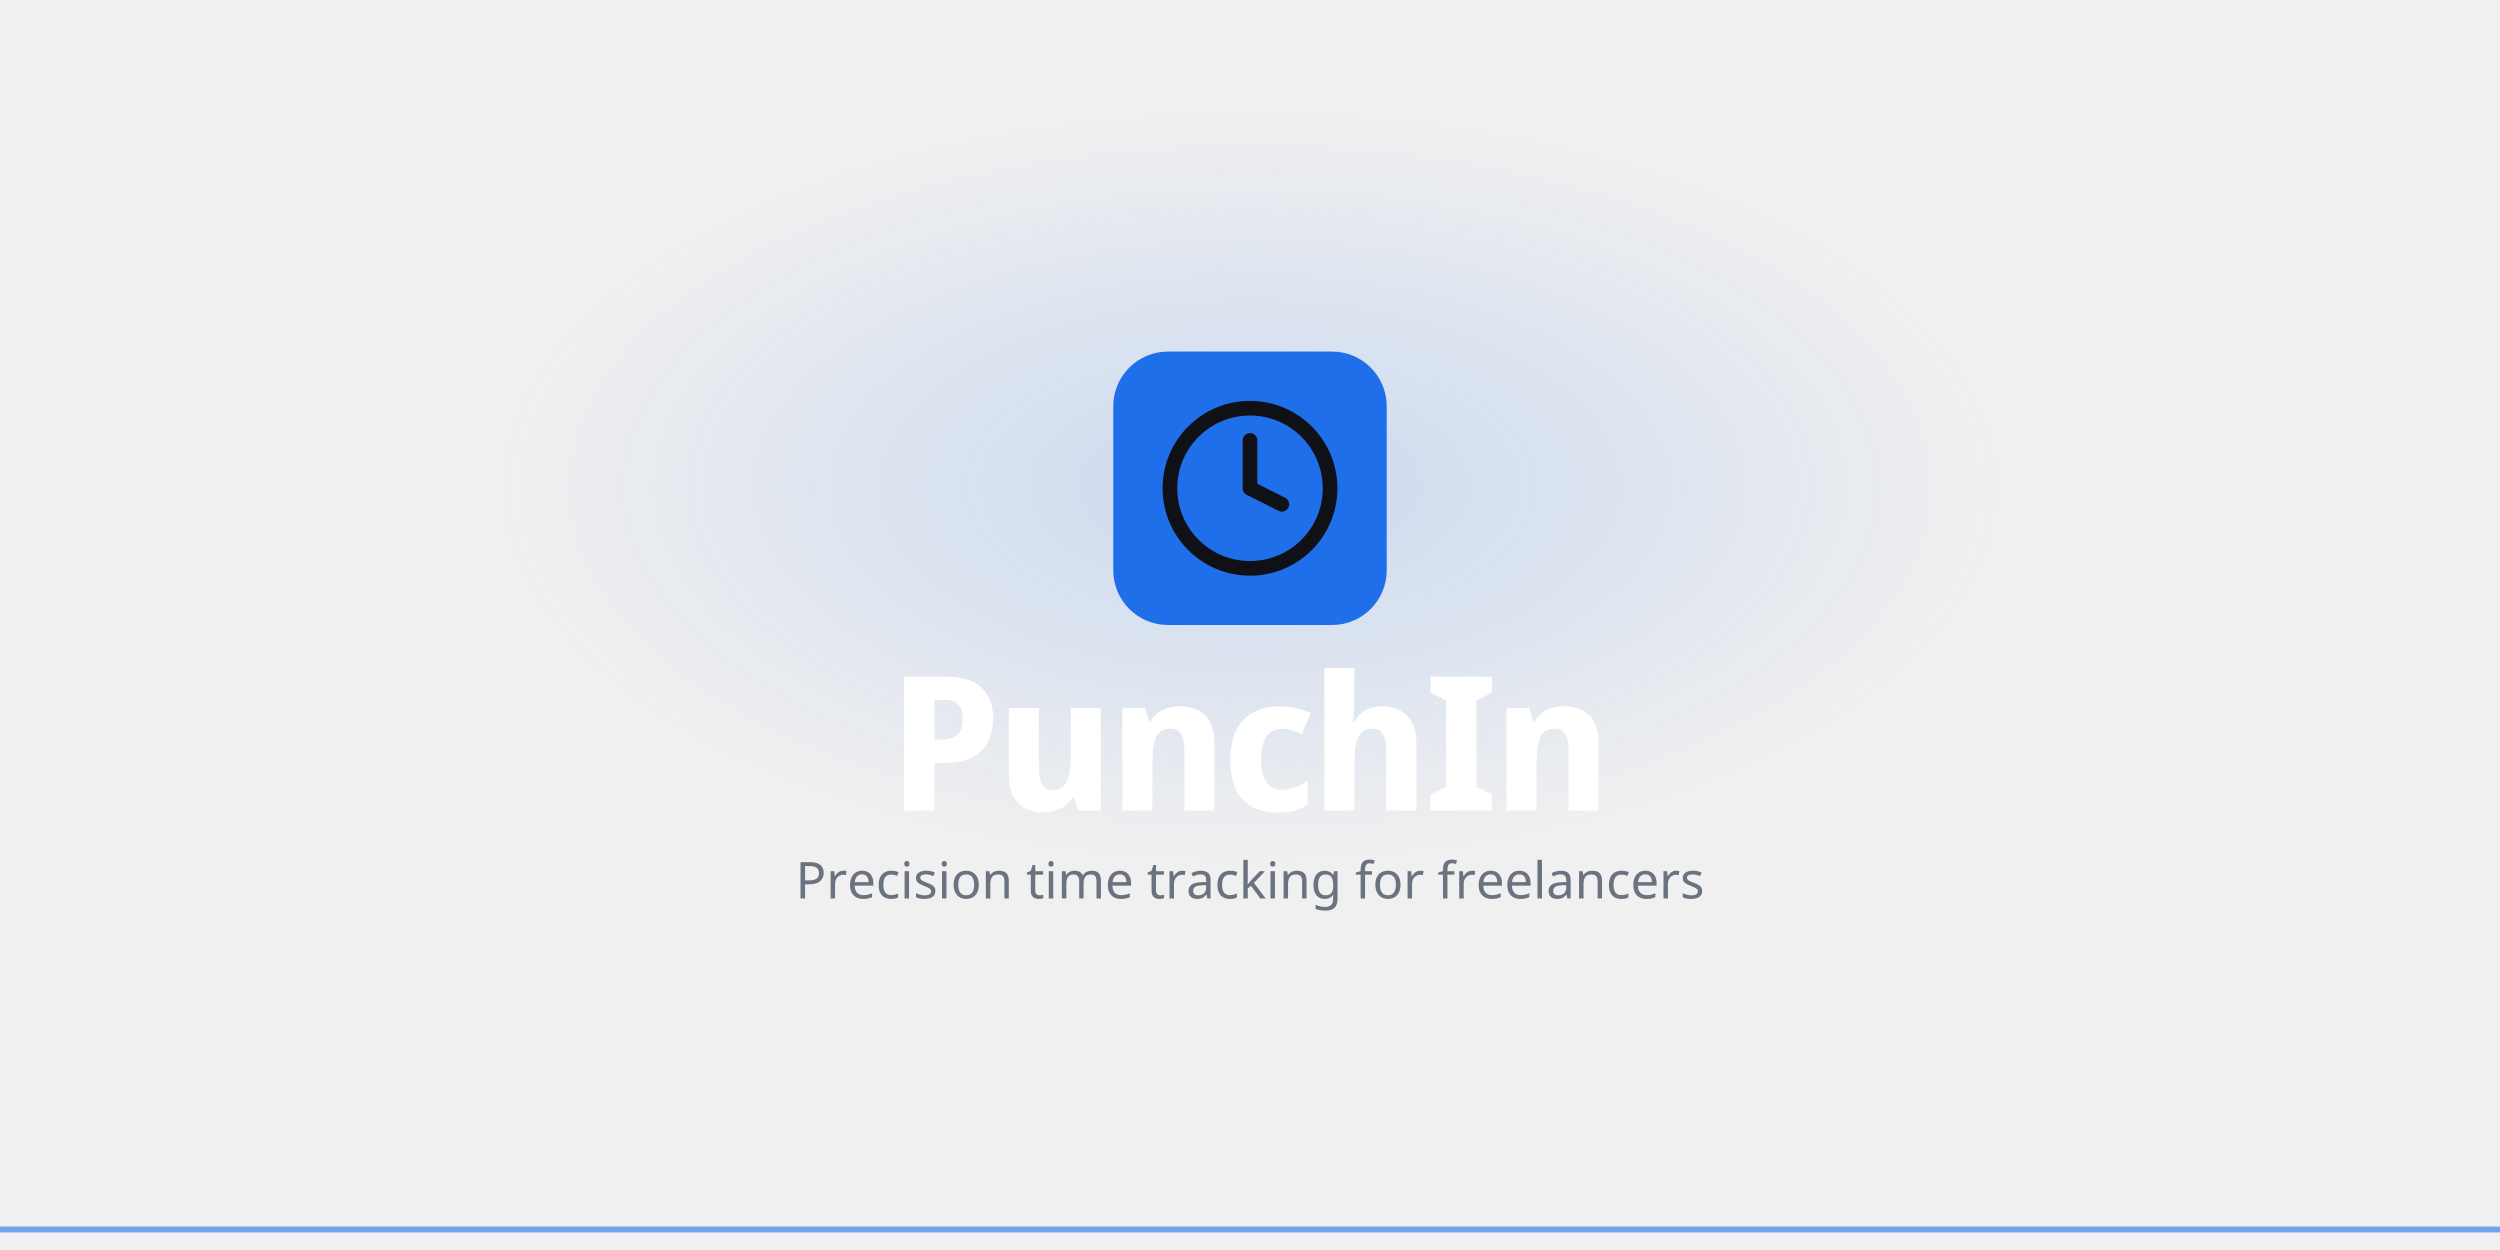
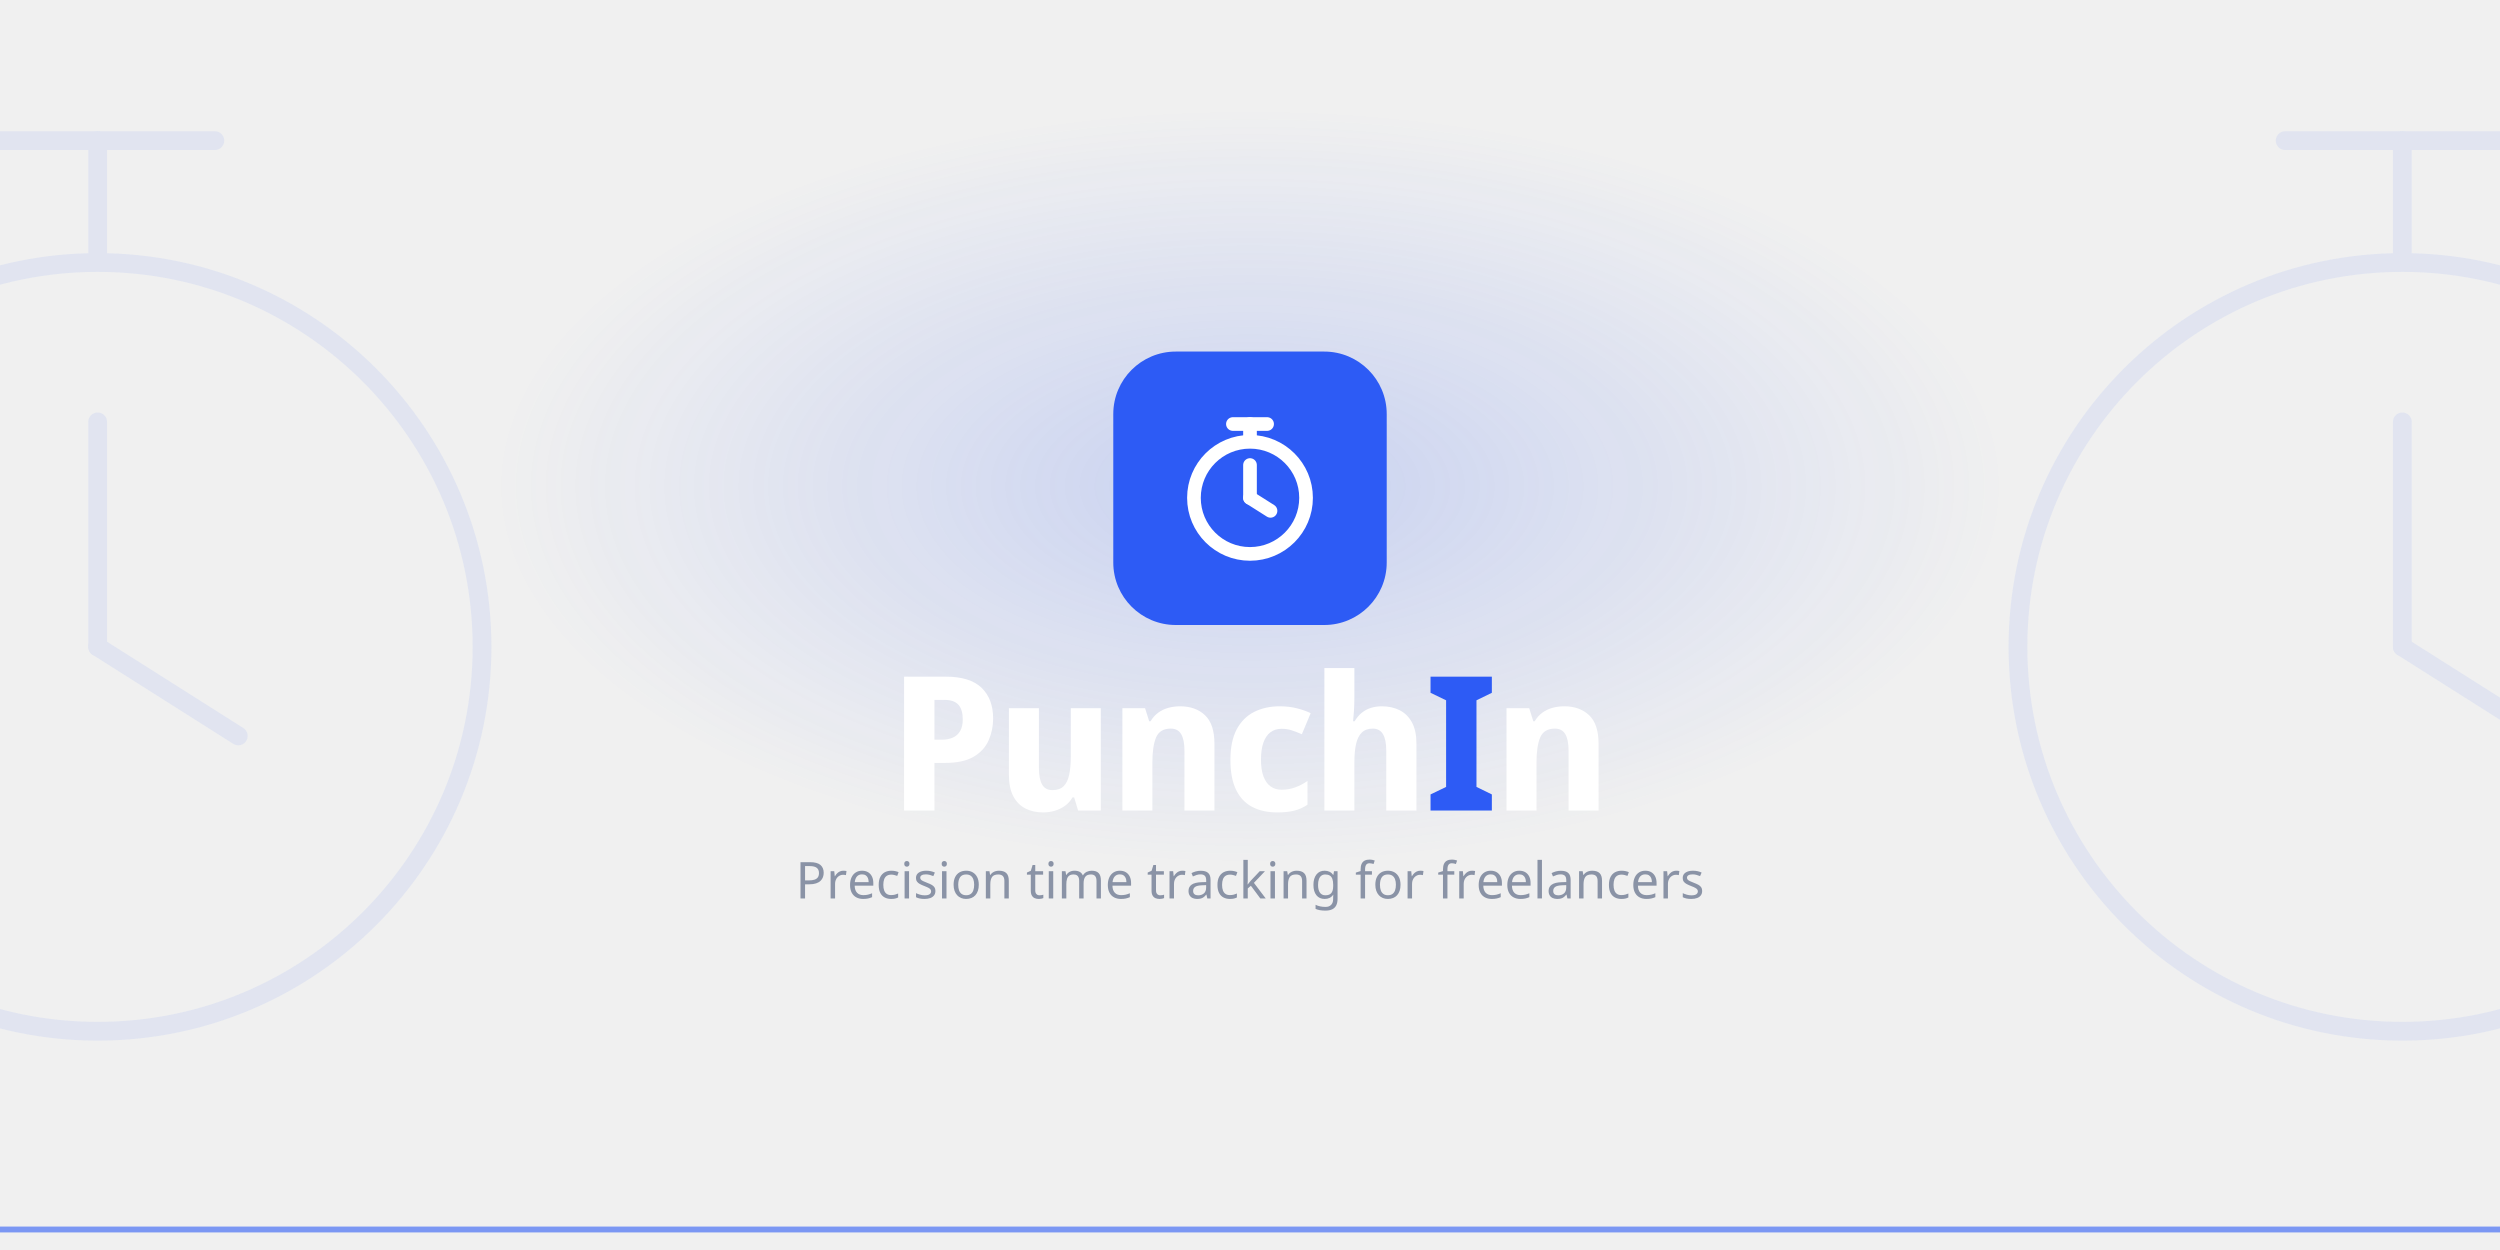
<svg xmlns="http://www.w3.org/2000/svg" viewBox="0 0 1280 640" width="1280" height="640">
  <defs>
    <radialGradient id="glow" cx="50%" cy="39%" r="30%">
-       <stop offset="0%" stop-color="#1f6feb" stop-opacity="0.18" />
-       <stop offset="100%" stop-color="#1f6feb" stop-opacity="0" />
+       <stop offset="0%" stop-color="#2D5BF5" stop-opacity="0.20" />
+       <stop offset="100%" stop-color="#2D5BF5" stop-opacity="0" />
    </radialGradient>
  </defs>
  <rect width="1280" height="640" fill="url(#glow)" />
-   <rect x="570" y="180" width="140" height="140" rx="28" fill="#1f6feb" />
-   <circle cx="640" cy="250" r="41" fill="none" stroke="#0F1117" stroke-width="7.5" stroke-linecap="round" stroke-linejoin="round" />
-   <polyline points="640,225.5 640,250 656.3,258.2" fill="none" stroke="#0F1117" stroke-width="7.5" stroke-linecap="round" stroke-linejoin="round" />
-   <g fill="#FFFFFF">
-     <g transform="translate(455.30,415) scale(0.096,-0.096)">
+   <g fill="none" stroke="#2D5BF5" stroke-width="0.4" stroke-linecap="round" stroke-linejoin="round" opacity="0.08">
+     <g transform="translate(-238,9.6) scale(24)">
+       <path d="M9.5 2.6h5" />
+       <path d="M12 2.6v2.4" />
+       <circle cx="12" cy="13.4" r="8.2" />
+       <path d="M12 13.4V8.6" />
+       <path d="M12 13.4l3 1.9" />
+     </g>
+     <g transform="translate(942,9.6) scale(24)">
+       <path d="M9.5 2.6h5" />
+       <path d="M12 2.6v2.4" />
+       <circle cx="12" cy="13.4" r="8.2" />
+       <path d="M12 13.4V8.6" />
+       <path d="M12 13.4l3 1.9" />
+     </g>
+   </g>
+   <rect x="570" y="180" width="140" height="140" rx="32" fill="#2D5BF5" />
+   <g transform="translate(598,208) scale(3.5)" fill="none" stroke="#FFFFFF" stroke-width="2" stroke-linecap="round" stroke-linejoin="round">
+     <path d="M9.5 2.6h5" />
+     <path d="M12 2.6v2.4" />
+     <circle cx="12" cy="13.4" r="8.2" />
+     <path d="M12 13.4V8.6" />
+     <path d="M12 13.4l3 1.9" />
+     <circle cx="12" cy="13.4" r="0.6" fill="#FFFFFF" stroke="none" />
+   </g>
+   <g transform="translate(455.30,415) scale(0.096,-0.096)">
+     <g fill="#FFFFFF">
      <path transform="translate(0.00,0)" d="M302 714Q431 714 492.5 654.5Q554 595 554 491Q554 429 530.0 374.5Q506 320 450.0 287.0Q394 254 297 254H241V0H79V714ZM297 590H241V378H282Q314 378 339.0 389.0Q364 400 378.0 424.0Q392 448 392 486Q392 539 368.5 564.5Q345 590 297 590Z" />
      <path transform="translate(572.17,0)" d="M556 546V0H435L414 70H405Q389 42 364.0 24.5Q339 7 309.5 -1.5Q280 -10 248 -10Q195 -10 154.0 11.0Q113 32 89.5 76.0Q66 120 66 190V546H226V227Q226 169 243.0 139.0Q260 109 298 109Q337 109 358.0 130.0Q379 151 387.5 191.0Q396 231 396 289V546Z" />
      <path transform="translate(1175.33,0)" d="M376 556Q458 556 508.5 508.5Q559 461 559 356V0H399V319Q399 378 381.5 407.5Q364 437 326 437Q268 437 248.0 390.5Q228 344 228 257V0H68V546H189L211 476H218Q235 504 258.5 521.5Q282 539 312.0 547.5Q342 556 376 556Z" />
      <path transform="translate(1778.50,0)" d="M291 -10Q213 -10 157.0 19.5Q101 49 71.0 111.0Q41 173 41 270Q41 370 74.5 433.0Q108 496 167.5 526.0Q227 556 304 556Q354 556 397.0 545.0Q440 534 469 519L422 407Q392 420 367.5 428.0Q343 436 314 436Q279 436 254.5 417.5Q230 399 217.0 362.5Q204 326 204 271Q204 217 217.5 181.5Q231 146 255.5 128.5Q280 111 314 111Q352 111 386.5 123.5Q421 136 452 158V31Q419 9 381.5 -0.5Q344 -10 291 -10Z" />
      <path transform="translate(2252.67,0)" d="M228 605Q228 565 225.5 528.0Q223 491 221 476H229Q246 504 267.5 521.5Q289 539 316.0 547.5Q343 556 374 556Q428 556 469.5 535.0Q511 514 535.0 470.147Q559 426.294 559 355.925V0H398V319Q398 378.457 380.327 407.729Q362.655 437 326 437Q289.025 437 267.513 416.0Q246 395 237.0 354.98Q228 314.96 228 257V0H68V760H228Z" />
-       <path transform="translate(2855.83,0)" d="M358 0H31V86L114 126V588L31 628V714H358V628L276 588V126L358 86Z" />
      <path transform="translate(3224.00,0)" d="M376 556Q458 556 508.5 508.5Q559 461 559 356V0H399V319Q399 378 381.5 407.5Q364 437 326 437Q268 437 248.0 390.5Q228 344 228 257V0H68V546H189L211 476H218Q235 504 258.5 521.5Q282 539 312.0 547.5Q342 556 376 556Z" />
    </g>
+     <g fill="#2D5BF5">
+       <path transform="translate(2855.83,0)" d="M358 0H31V86L114 126V588L31 628V714H358V628L276 588V126L358 86Z" />
+     </g>
  </g>
-   <g fill="#6B7280">
+   <g fill="#8A93A6">
    <g transform="translate(407.33,460) scale(0.026,-0.026)">
      <path transform="translate(0.00,0)" d="M286 714Q426 714 490.0 659.0Q554 604 554 504Q554 460 539.5 419.5Q525 379 492.0 347.0Q459 315 404.0 296.5Q349 278 269 278H187V0H97V714ZM278 637H187V355H259Q327 355 372.0 369.5Q417 384 439.0 416.0Q461 448 461 500Q461 569 417.0 603.0Q373 637 278 637Z" />
      <path transform="translate(605.00,0)" d="M335 546Q350 546 367.5 544.5Q385 543 398 540L387 459Q374 462 358.5 464.0Q343 466 329 466Q298 466 270.0 453.0Q242 440 220.0 416.5Q198 393 185.5 360.0Q173 327 173 286V0H85V536H157L167 438H171Q188 468 212.0 492.5Q236 517 267.0 531.5Q298 546 335 546Z" />
      <path transform="translate(1018.00,0)" d="M292 546Q361 546 410.5 516.0Q460 486 486.5 431.5Q513 377 513 304V251H146Q148 160 192.5 112.5Q237 65 317 65Q368 65 407.5 74.5Q447 84 489 102V25Q448 7 408.0 -1.5Q368 -10 313 -10Q237 -10 178.5 21.0Q120 52 87.5 113.5Q55 175 55 264Q55 352 84.5 415.0Q114 478 167.5 512.0Q221 546 292 546ZM291 474Q228 474 191.5 433.5Q155 393 148 321H421Q421 367 407.0 401.0Q393 435 364.5 454.5Q336 474 291 474Z" />
      <path transform="translate(1582.00,0)" d="M300 -10Q229 -10 173.5 19.0Q118 48 86.5 109.0Q55 170 55 265Q55 364 88.0 426.0Q121 488 177.5 517.0Q234 546 306 546Q347 546 385.0 537.5Q423 529 447 517L420 444Q396 453 364.0 461.0Q332 469 304 469Q250 469 215.0 446.0Q180 423 163.0 378.0Q146 333 146 266Q146 202 163.0 157.0Q180 112 214.0 89.0Q248 66 299 66Q343 66 376.5 75.0Q410 84 438 97V19Q411 5 378.5 -2.5Q346 -10 300 -10Z" />
      <path transform="translate(2062.00,0)" d="M173 536V0H85V536ZM130 737Q150 737 165.5 723.5Q181 710 181 681Q181 653 165.5 639.0Q150 625 130 625Q108 625 93.0 639.0Q78 653 78 681Q78 710 93.0 723.5Q108 737 130 737Z" />
      <path transform="translate(2320.00,0)" d="M434 148Q434 96 408.0 61.0Q382 26 334.0 8.0Q286 -10 220 -10Q164 -10 123.5 -1.0Q83 8 52 24V104Q84 88 129.5 74.5Q175 61 222 61Q289 61 319.0 82.5Q349 104 349 140Q349 160 338.0 176.0Q327 192 298.5 208.0Q270 224 217 244Q165 264 128.0 284.0Q91 304 71.0 332.0Q51 360 51 404Q51 472 106.5 509.0Q162 546 252 546Q301 546 343.5 536.5Q386 527 423 510L393 440Q359 454 322.0 464.0Q285 474 246 474Q192 474 163.5 456.5Q135 439 135 409Q135 387 148.0 371.5Q161 356 191.5 341.5Q222 327 273 307Q324 288 360.0 268.0Q396 248 415.0 219.5Q434 191 434 148Z" />
      <path transform="translate(2799.00,0)" d="M173 536V0H85V536ZM130 737Q150 737 165.5 723.5Q181 710 181 681Q181 653 165.5 639.0Q150 625 130 625Q108 625 93.0 639.0Q78 653 78 681Q78 710 93.0 723.5Q108 737 130 737Z" />
      <path transform="translate(3057.00,0)" d="M551 269Q551 202 533.5 150.5Q516 99 483.5 63.0Q451 27 404.5 8.5Q358 -10 301 -10Q248 -10 203.0 8.5Q158 27 125.0 63.0Q92 99 73.5 150.5Q55 202 55 269Q55 358 85.0 419.5Q115 481 171.0 513.5Q227 546 304 546Q377 546 432.5 513.5Q488 481 519.5 419.5Q551 358 551 269ZM146 269Q146 206 162.5 159.5Q179 113 214.0 88.0Q249 63 303 63Q357 63 392.0 88.0Q427 113 443.5 159.5Q460 206 460 269Q460 333 443.0 378.0Q426 423 391.5 447.5Q357 472 302 472Q220 472 183.0 418.0Q146 364 146 269Z" />
      <path transform="translate(3662.00,0)" d="M343 546Q439 546 488.0 499.5Q537 453 537 349V0H450V343Q450 408 421.0 440.0Q392 472 330 472Q241 472 207.0 422.0Q173 372 173 278V0H85V536H156L169 463H174Q192 491 218.5 509.5Q245 528 277.0 537.0Q309 546 343 546Z" />
      <path transform="translate(4540.00,0)" d="M264 62Q284 62 305.0 65.5Q326 69 339 73V6Q325 -1 299.0 -5.5Q273 -10 249 -10Q207 -10 171.5 4.5Q136 19 114.0 55.0Q92 91 92 156V468H16V510L93 545L128 659H180V536H335V468H180V158Q180 109 203.5 85.5Q227 62 264 62Z" />
      <path transform="translate(4901.00,0)" d="M173 536V0H85V536ZM130 737Q150 737 165.5 723.5Q181 710 181 681Q181 653 165.5 639.0Q150 625 130 625Q108 625 93.0 639.0Q78 653 78 681Q78 710 93.0 723.5Q108 737 130 737Z" />
      <path transform="translate(5159.00,0)" d="M673 546Q764 546 809.0 499.5Q854 453 854 349V0H767V345Q767 408 740.5 440.0Q714 472 658 472Q580 472 546.5 427.0Q513 382 513 296V0H426V345Q426 387 414.0 415.5Q402 444 378.0 458.0Q354 472 316 472Q262 472 231.0 449.5Q200 427 186.5 384.0Q173 341 173 278V0H85V536H156L169 463H174Q191 491 215.5 509.5Q240 528 270.0 537.0Q300 546 332 546Q394 546 435.5 524.0Q477 502 496 456H501Q528 502 574.5 524.0Q621 546 673 546Z" />
      <path transform="translate(6094.00,0)" d="M292 546Q361 546 410.5 516.0Q460 486 486.5 431.5Q513 377 513 304V251H146Q148 160 192.5 112.5Q237 65 317 65Q368 65 407.5 74.5Q447 84 489 102V25Q448 7 408.0 -1.5Q368 -10 313 -10Q237 -10 178.5 21.0Q120 52 87.5 113.5Q55 175 55 264Q55 352 84.5 415.0Q114 478 167.5 512.0Q221 546 292 546ZM291 474Q228 474 191.5 433.5Q155 393 148 321H421Q421 367 407.0 401.0Q393 435 364.5 454.5Q336 474 291 474Z" />
      <path transform="translate(6918.00,0)" d="M264 62Q284 62 305.0 65.5Q326 69 339 73V6Q325 -1 299.0 -5.5Q273 -10 249 -10Q207 -10 171.5 4.5Q136 19 114.0 55.0Q92 91 92 156V468H16V510L93 545L128 659H180V536H335V468H180V158Q180 109 203.5 85.5Q227 62 264 62Z" />
      <path transform="translate(7279.00,0)" d="M335 546Q350 546 367.5 544.5Q385 543 398 540L387 459Q374 462 358.5 464.0Q343 466 329 466Q298 466 270.0 453.0Q242 440 220.0 416.5Q198 393 185.5 360.0Q173 327 173 286V0H85V536H157L167 438H171Q188 468 212.0 492.5Q236 517 267.0 531.5Q298 546 335 546Z" />
      <path transform="translate(7692.00,0)" d="M288 545Q386 545 433.0 502.0Q480 459 480 365V0H416L399 76H395Q372 47 347.5 27.5Q323 8 291.5 -1.0Q260 -10 215 -10Q167 -10 128.5 7.0Q90 24 68.0 59.5Q46 95 46 149Q46 229 109.0 272.5Q172 316 303 320L394 323V355Q394 422 365.0 448.0Q336 474 283 474Q241 474 203.0 461.5Q165 449 132 433L105 499Q140 518 188.0 531.5Q236 545 288 545ZM314 259Q214 255 175.5 227.0Q137 199 137 148Q137 103 164.5 82.0Q192 61 235 61Q303 61 348.0 98.5Q393 136 393 214V262Z" />
      <path transform="translate(8253.00,0)" d="M300 -10Q229 -10 173.5 19.0Q118 48 86.5 109.0Q55 170 55 265Q55 364 88.0 426.0Q121 488 177.5 517.0Q234 546 306 546Q347 546 385.0 537.5Q423 529 447 517L420 444Q396 453 364.0 461.0Q332 469 304 469Q250 469 215.0 446.0Q180 423 163.0 378.0Q146 333 146 266Q146 202 163.0 157.0Q180 112 214.0 89.0Q248 66 299 66Q343 66 376.5 75.0Q410 84 438 97V19Q411 5 378.5 -2.5Q346 -10 300 -10Z" />
      <path transform="translate(8733.00,0)" d="M172 363Q172 347 170.5 321.0Q169 295 168 276H172Q178 284 190.0 299.0Q202 314 214.5 329.5Q227 345 236 355L407 536H510L293 307L525 0H419L233 250L172 197V0H85V760H172Z" />
      <path transform="translate(9267.00,0)" d="M173 536V0H85V536ZM130 737Q150 737 165.5 723.5Q181 710 181 681Q181 653 165.5 639.0Q150 625 130 625Q108 625 93.0 639.0Q78 653 78 681Q78 710 93.0 723.5Q108 737 130 737Z" />
      <path transform="translate(9525.00,0)" d="M343 546Q439 546 488.0 499.5Q537 453 537 349V0H450V343Q450 408 421.0 440.0Q392 472 330 472Q241 472 207.0 422.0Q173 372 173 278V0H85V536H156L169 463H174Q192 491 218.5 509.5Q245 528 277.0 537.0Q309 546 343 546Z" />
      <path transform="translate(10143.00,0)" d="M275 546Q328 546 370.5 526.0Q413 506 443 465H448L460 536H530V-9Q530 -85 504.0 -136.5Q478 -188 425.0 -214.0Q372 -240 290 -240Q232 -240 183.5 -231.5Q135 -223 97 -206V-125Q135 -145 186.0 -156.0Q237 -167 295 -167Q364 -167 403.5 -126.5Q443 -86 443 -16V5Q443 17 444.0 39.5Q445 62 446 71H442Q414 30 372.5 10.0Q331 -10 276 -10Q172 -10 113.5 63.0Q55 136 55 267Q55 395 113.5 470.5Q172 546 275 546ZM287 472Q242 472 210.5 448.0Q179 424 162.5 378.0Q146 332 146 266Q146 167 182.5 114.5Q219 62 289 62Q330 62 359.0 72.5Q388 83 407.0 105.5Q426 128 435.0 163.0Q444 198 444 246V267Q444 340 427.5 385.0Q411 430 376.0 451.0Q341 472 287 472Z" />
      <path transform="translate(11018.00,0)" d="M332 468H197V0H109V468H15V509L109 539V570Q109 639 129.5 682.0Q150 725 189.0 745.0Q228 765 283 765Q315 765 341.5 759.5Q368 754 387 747L364 678Q348 683 327.0 688.0Q306 693 284 693Q240 693 218.5 663.5Q197 634 197 571V536H332Z" />
      <path transform="translate(11362.00,0)" d="M551 269Q551 202 533.5 150.5Q516 99 483.5 63.0Q451 27 404.5 8.5Q358 -10 301 -10Q248 -10 203.0 8.5Q158 27 125.0 63.0Q92 99 73.5 150.5Q55 202 55 269Q55 358 85.0 419.5Q115 481 171.0 513.5Q227 546 304 546Q377 546 432.5 513.5Q488 481 519.5 419.5Q551 358 551 269ZM146 269Q146 206 162.5 159.5Q179 113 214.0 88.0Q249 63 303 63Q357 63 392.0 88.0Q427 113 443.5 159.5Q460 206 460 269Q460 333 443.0 378.0Q426 423 391.5 447.5Q357 472 302 472Q220 472 183.0 418.0Q146 364 146 269Z" />
      <path transform="translate(11967.00,0)" d="M335 546Q350 546 367.5 544.5Q385 543 398 540L387 459Q374 462 358.5 464.0Q343 466 329 466Q298 466 270.0 453.0Q242 440 220.0 416.5Q198 393 185.5 360.0Q173 327 173 286V0H85V536H157L167 438H171Q188 468 212.0 492.5Q236 517 267.0 531.5Q298 546 335 546Z" />
      <path transform="translate(12640.00,0)" d="M332 468H197V0H109V468H15V509L109 539V570Q109 639 129.5 682.0Q150 725 189.0 745.0Q228 765 283 765Q315 765 341.5 759.5Q368 754 387 747L364 678Q348 683 327.0 688.0Q306 693 284 693Q240 693 218.5 663.5Q197 634 197 571V536H332Z" />
      <path transform="translate(12984.00,0)" d="M335 546Q350 546 367.5 544.5Q385 543 398 540L387 459Q374 462 358.5 464.0Q343 466 329 466Q298 466 270.0 453.0Q242 440 220.0 416.5Q198 393 185.5 360.0Q173 327 173 286V0H85V536H157L167 438H171Q188 468 212.0 492.5Q236 517 267.0 531.5Q298 546 335 546Z" />
      <path transform="translate(13397.00,0)" d="M292 546Q361 546 410.5 516.0Q460 486 486.5 431.5Q513 377 513 304V251H146Q148 160 192.5 112.5Q237 65 317 65Q368 65 407.5 74.5Q447 84 489 102V25Q448 7 408.0 -1.5Q368 -10 313 -10Q237 -10 178.5 21.0Q120 52 87.5 113.5Q55 175 55 264Q55 352 84.5 415.0Q114 478 167.5 512.0Q221 546 292 546ZM291 474Q228 474 191.5 433.5Q155 393 148 321H421Q421 367 407.0 401.0Q393 435 364.5 454.5Q336 474 291 474Z" />
      <path transform="translate(13961.00,0)" d="M292 546Q361 546 410.5 516.0Q460 486 486.5 431.5Q513 377 513 304V251H146Q148 160 192.5 112.5Q237 65 317 65Q368 65 407.5 74.5Q447 84 489 102V25Q448 7 408.0 -1.5Q368 -10 313 -10Q237 -10 178.5 21.0Q120 52 87.5 113.5Q55 175 55 264Q55 352 84.5 415.0Q114 478 167.5 512.0Q221 546 292 546ZM291 474Q228 474 191.5 433.5Q155 393 148 321H421Q421 367 407.0 401.0Q393 435 364.5 454.5Q336 474 291 474Z" />
      <path transform="translate(14525.00,0)" d="M173 0H85V760H173Z" />
      <path transform="translate(14783.00,0)" d="M288 545Q386 545 433.0 502.0Q480 459 480 365V0H416L399 76H395Q372 47 347.5 27.5Q323 8 291.5 -1.0Q260 -10 215 -10Q167 -10 128.5 7.0Q90 24 68.0 59.5Q46 95 46 149Q46 229 109.0 272.5Q172 316 303 320L394 323V355Q394 422 365.0 448.0Q336 474 283 474Q241 474 203.0 461.5Q165 449 132 433L105 499Q140 518 188.0 531.5Q236 545 288 545ZM314 259Q214 255 175.5 227.0Q137 199 137 148Q137 103 164.5 82.0Q192 61 235 61Q303 61 348.0 98.5Q393 136 393 214V262Z" />
      <path transform="translate(15344.00,0)" d="M343 546Q439 546 488.0 499.5Q537 453 537 349V0H450V343Q450 408 421.0 440.0Q392 472 330 472Q241 472 207.0 422.0Q173 372 173 278V0H85V536H156L169 463H174Q192 491 218.5 509.5Q245 528 277.0 537.0Q309 546 343 546Z" />
      <path transform="translate(15962.00,0)" d="M300 -10Q229 -10 173.5 19.0Q118 48 86.5 109.0Q55 170 55 265Q55 364 88.0 426.0Q121 488 177.5 517.0Q234 546 306 546Q347 546 385.0 537.5Q423 529 447 517L420 444Q396 453 364.0 461.0Q332 469 304 469Q250 469 215.0 446.0Q180 423 163.0 378.0Q146 333 146 266Q146 202 163.0 157.0Q180 112 214.0 89.0Q248 66 299 66Q343 66 376.5 75.0Q410 84 438 97V19Q411 5 378.5 -2.5Q346 -10 300 -10Z" />
      <path transform="translate(16442.00,0)" d="M292 546Q361 546 410.5 516.0Q460 486 486.5 431.5Q513 377 513 304V251H146Q148 160 192.5 112.5Q237 65 317 65Q368 65 407.5 74.5Q447 84 489 102V25Q448 7 408.0 -1.5Q368 -10 313 -10Q237 -10 178.5 21.0Q120 52 87.5 113.5Q55 175 55 264Q55 352 84.5 415.0Q114 478 167.5 512.0Q221 546 292 546ZM291 474Q228 474 191.5 433.5Q155 393 148 321H421Q421 367 407.0 401.0Q393 435 364.5 454.5Q336 474 291 474Z" />
      <path transform="translate(17006.00,0)" d="M335 546Q350 546 367.5 544.5Q385 543 398 540L387 459Q374 462 358.5 464.0Q343 466 329 466Q298 466 270.0 453.0Q242 440 220.0 416.5Q198 393 185.5 360.0Q173 327 173 286V0H85V536H157L167 438H171Q188 468 212.0 492.5Q236 517 267.0 531.5Q298 546 335 546Z" />
      <path transform="translate(17419.00,0)" d="M434 148Q434 96 408.0 61.0Q382 26 334.0 8.0Q286 -10 220 -10Q164 -10 123.5 -1.0Q83 8 52 24V104Q84 88 129.5 74.5Q175 61 222 61Q289 61 319.0 82.5Q349 104 349 140Q349 160 338.0 176.0Q327 192 298.5 208.0Q270 224 217 244Q165 264 128.0 284.0Q91 304 71.0 332.0Q51 360 51 404Q51 472 106.5 509.0Q162 546 252 546Q301 546 343.5 536.5Q386 527 423 510L393 440Q359 454 322.0 464.0Q285 474 246 474Q192 474 163.5 456.5Q135 439 135 409Q135 387 148.0 371.5Q161 356 191.5 341.5Q222 327 273 307Q324 288 360.0 268.0Q396 248 415.0 219.5Q434 191 434 148Z" />
    </g>
  </g>
-   <rect x="0" y="628" width="1280" height="3" fill="#1f6feb" opacity="0.6" />
+   <rect x="0" y="628" width="1280" height="3" fill="#2D5BF5" opacity="0.6" />
</svg>
